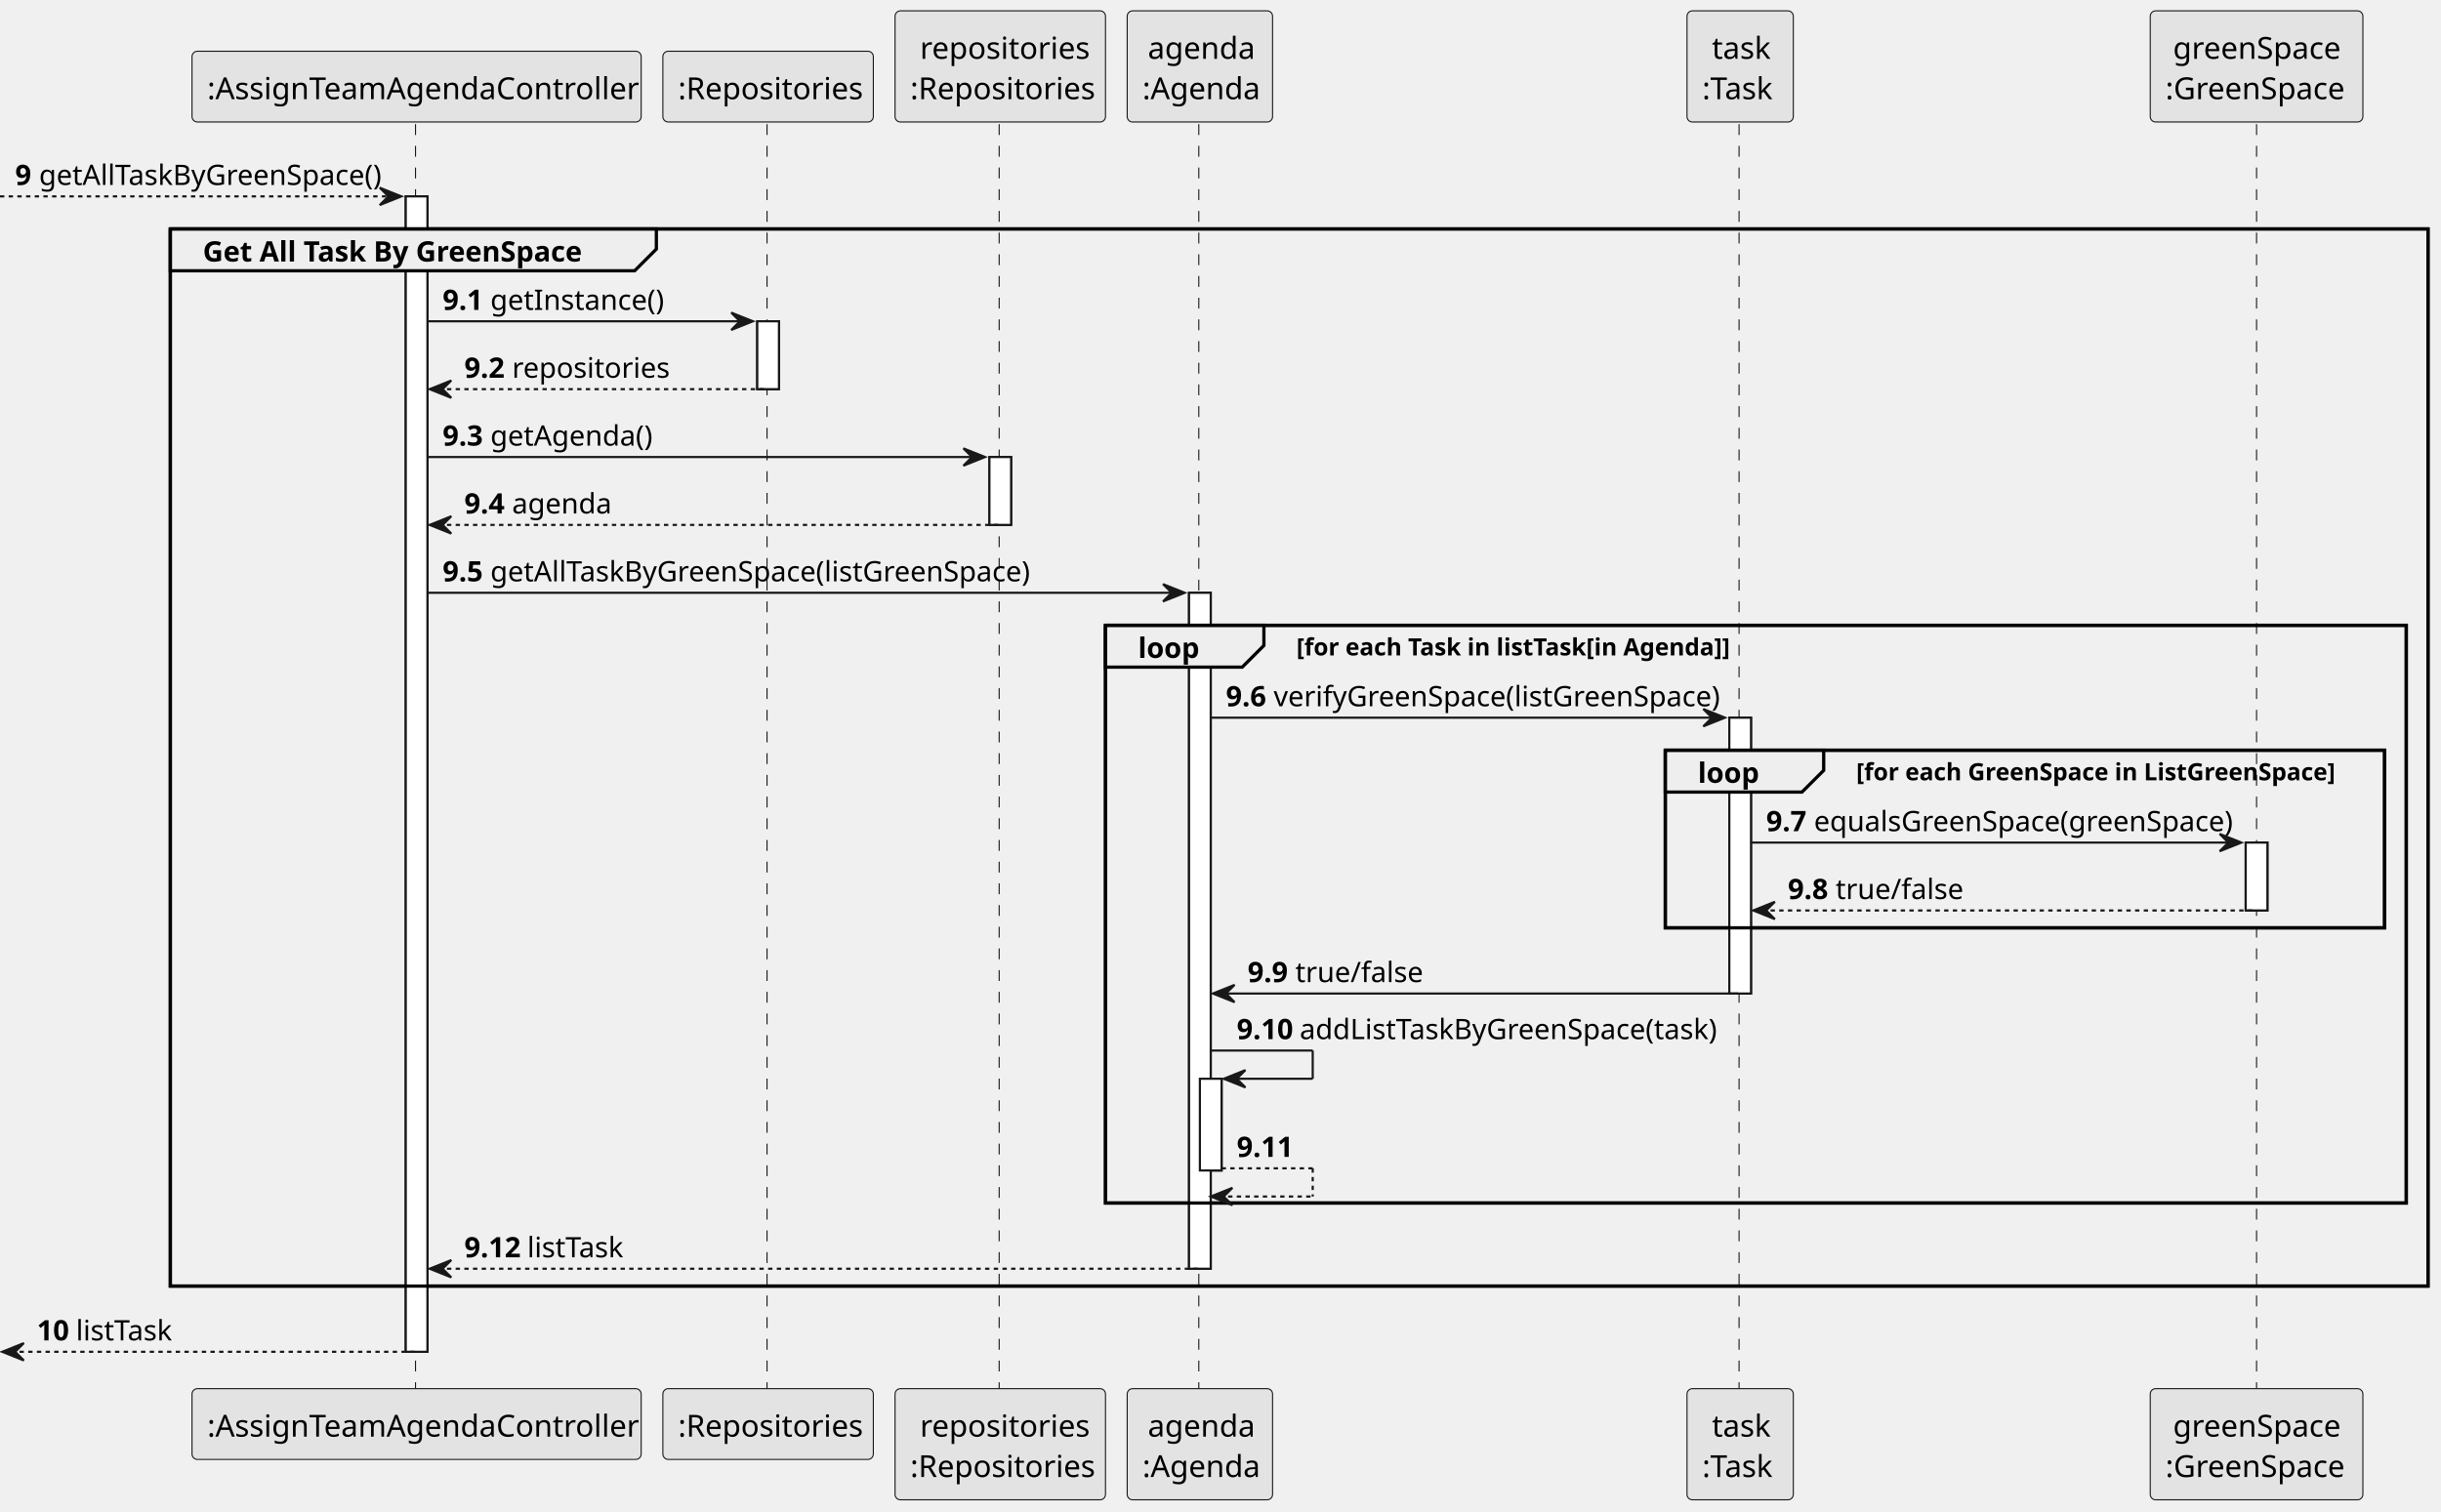
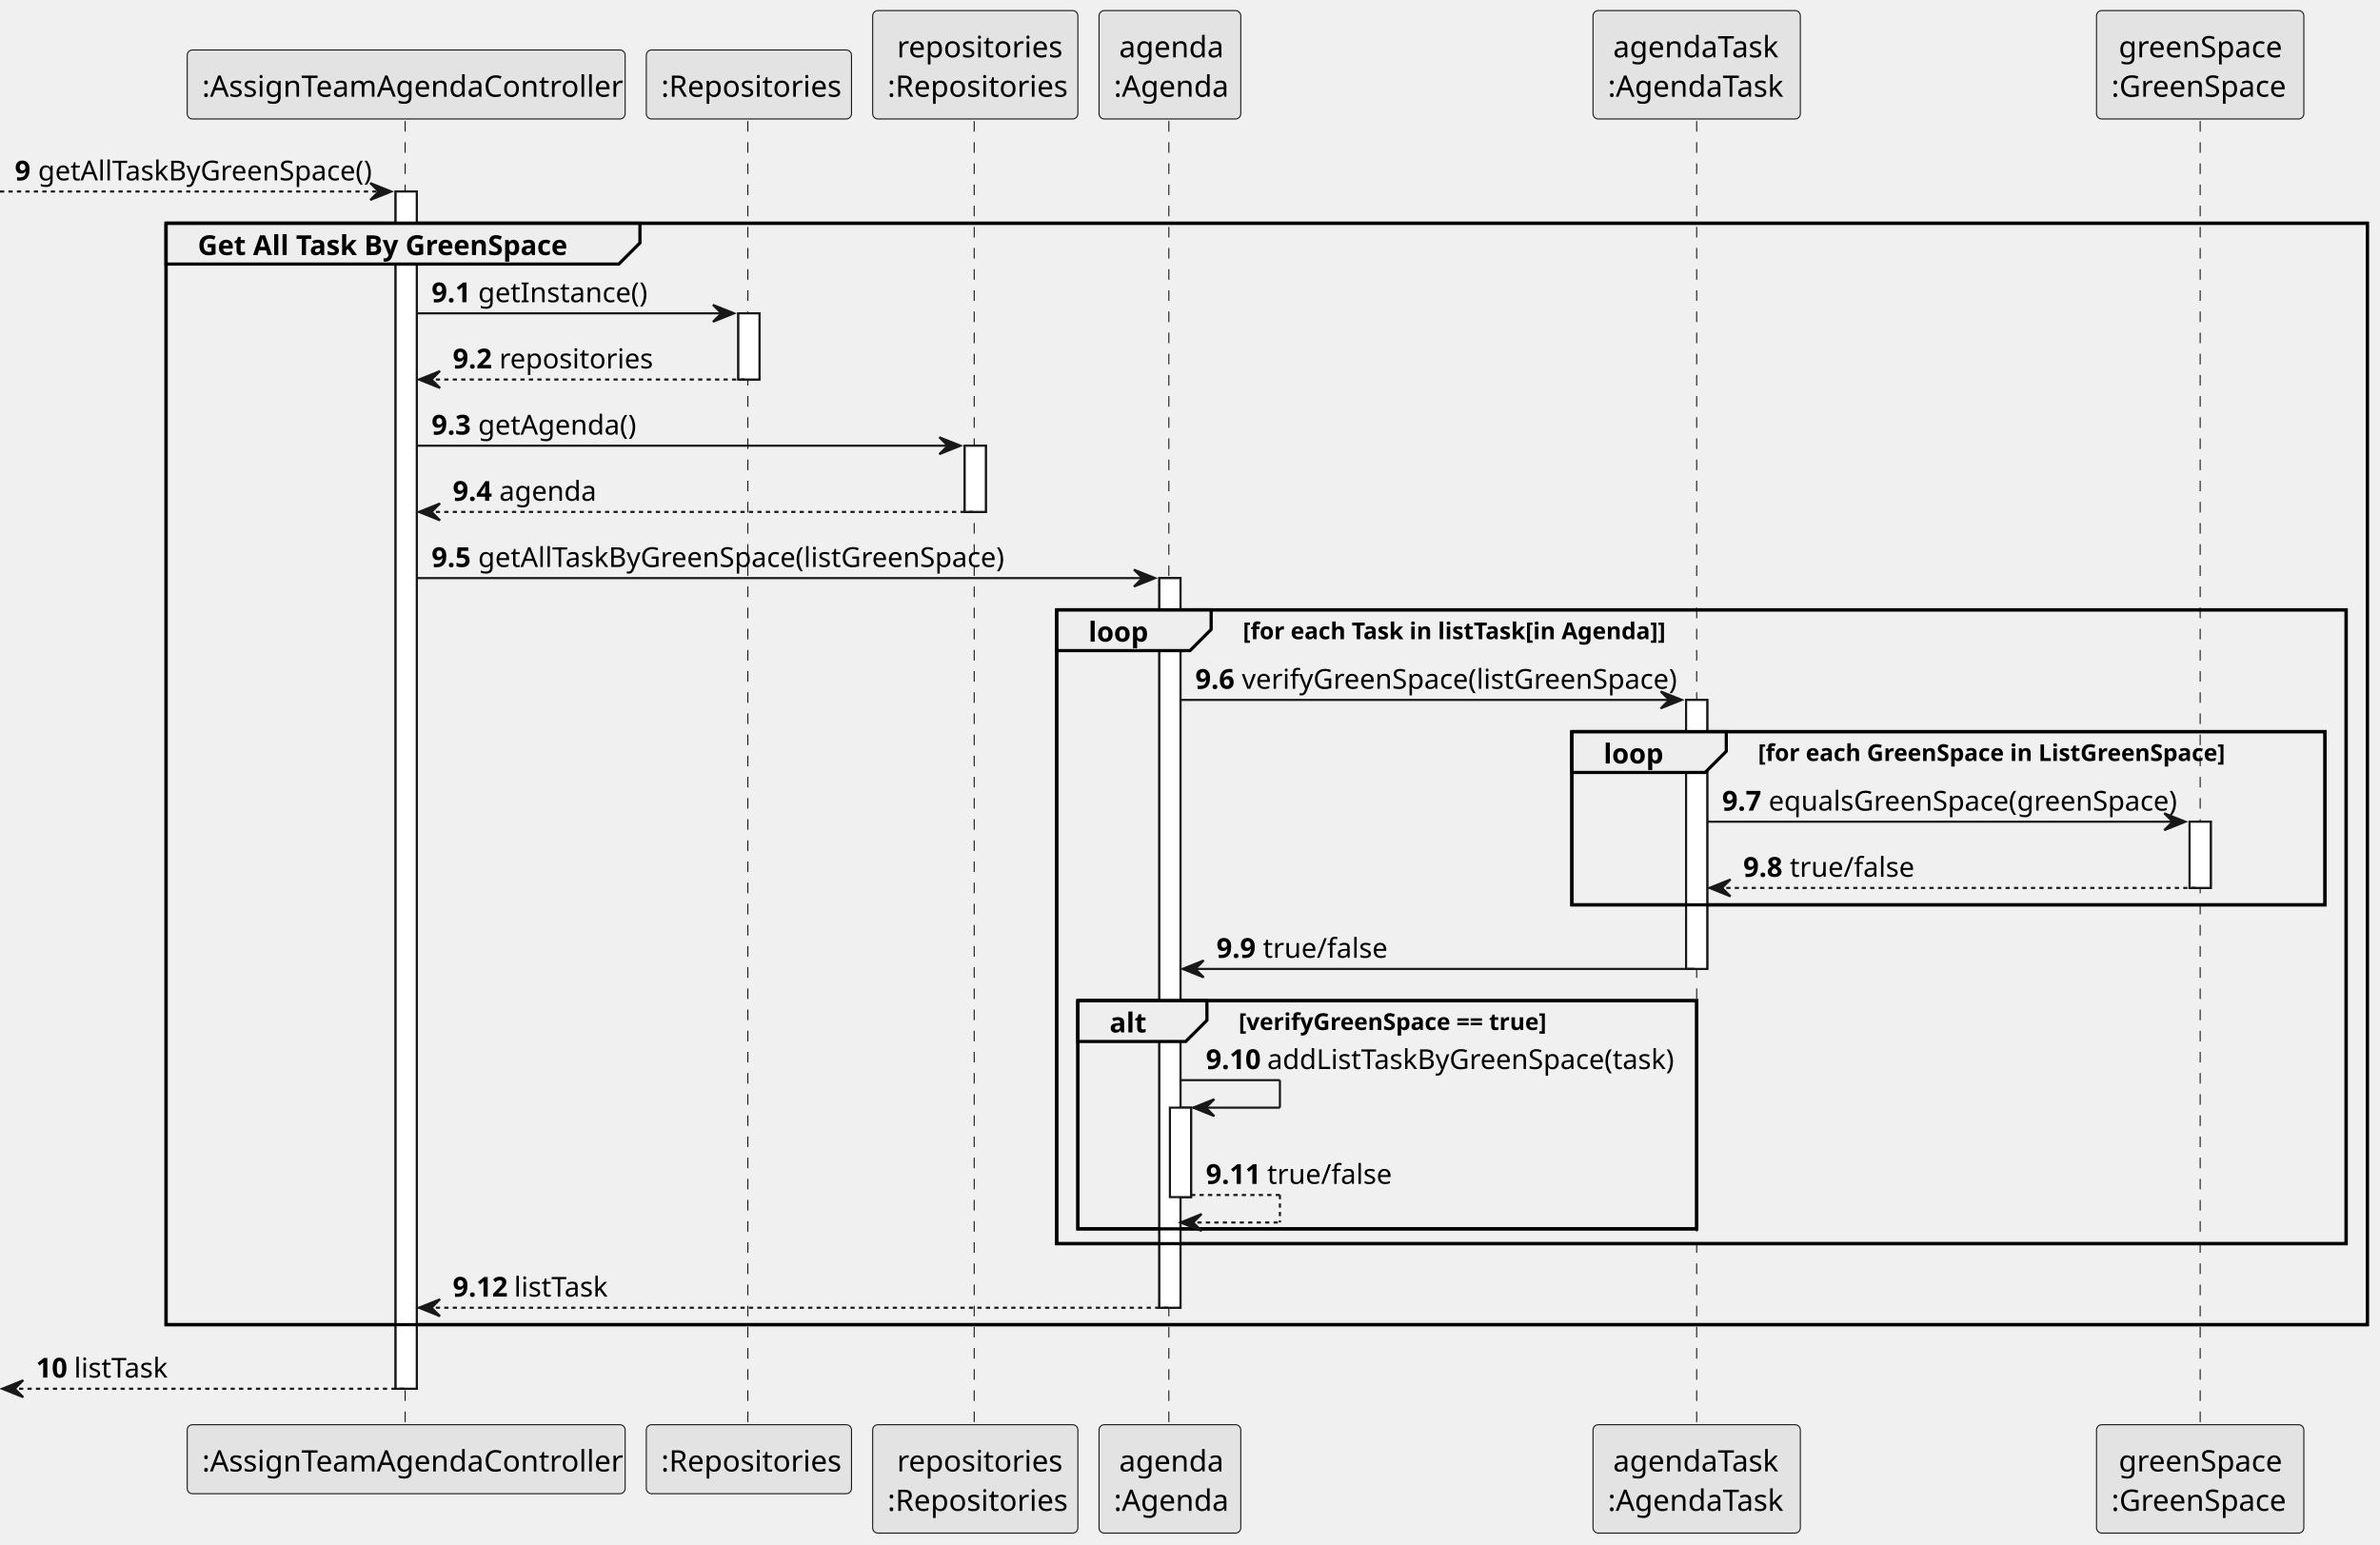
- <svg xmlns="http://www.w3.org/2000/svg" contentStyleType="text/css" height="697px" preserveAspectRatio="none" style="width:1125px;height:697px;background:#FFFFFF;" version="1.1" viewBox="0 0 1125 697" width="1125px" zoomAndPan="magnify">
+ <svg xmlns="http://www.w3.org/2000/svg" contentStyleType="text/css" height="730px" preserveAspectRatio="none" style="width:1125px;height:730px;background:#FFFFFF;" version="1.1" viewBox="0 0 1125 730" width="1125px" zoomAndPan="magnify">
  <defs />
  <g>
-     <rect fill="#FFFFFF" height="532.656" style="stroke:#181818;stroke-width:1.0;" width="10" x="187" y="90.533" />
+     <rect fill="#FFFFFF" height="565.947" style="stroke:#181818;stroke-width:1.0;" width="10" x="187" y="90.533" />
    <rect fill="#FFFFFF" height="31.291" style="stroke:#181818;stroke-width:1.0;" width="10" x="349" y="148.115" />
    <rect fill="#FFFFFF" height="31.291" style="stroke:#181818;stroke-width:1.0;" width="10" x="456" y="210.697" />
-     <rect fill="#FFFFFF" height="311.619" style="stroke:#181818;stroke-width:1.0;" width="10" x="548" y="273.279" />
-     <rect fill="#FFFFFF" height="42.291" style="stroke:#181818;stroke-width:1.0;" width="10" x="553" y="497.316" />
+     <rect fill="#FFFFFF" height="344.91" style="stroke:#181818;stroke-width:1.0;" width="10" x="548" y="273.279" />
+     <rect fill="#FFFFFF" height="42.291" style="stroke:#181818;stroke-width:1.0;" width="10" x="553" y="523.607" />
    <rect fill="#FFFFFF" height="127.164" style="stroke:#181818;stroke-width:1.0;" width="10" x="797" y="330.861" />
    <rect fill="#FFFFFF" height="31.291" style="stroke:#181818;stroke-width:1.0;" width="10" x="1035" y="388.443" />
-     <rect fill="none" height="487.365" style="stroke:#000000;stroke-width:1.5;" width="1040.5" x="78.5" y="105.533" />
-     <rect fill="none" height="266.328" style="stroke:#000000;stroke-width:1.5;" width="599.5" x="509.5" y="288.279" />
-     <rect fill="none" height="81.873" style="stroke:#000000;stroke-width:1.5;" width="331.5" x="767.5" y="345.861" />
-     <line style="stroke:#181818;stroke-width:0.5;stroke-dasharray:5.0,5.0;" x1="191.5" x2="191.5" y1="57.242" y2="641.189" />
-     <line style="stroke:#181818;stroke-width:0.5;stroke-dasharray:5.0,5.0;" x1="353.5" x2="353.5" y1="57.242" y2="641.189" />
-     <line style="stroke:#181818;stroke-width:0.5;stroke-dasharray:5.0,5.0;" x1="460.5" x2="460.5" y1="57.242" y2="641.189" />
-     <line style="stroke:#181818;stroke-width:0.5;stroke-dasharray:5.0,5.0;" x1="552.5" x2="552.5" y1="57.242" y2="641.189" />
-     <line style="stroke:#181818;stroke-width:0.5;stroke-dasharray:5.0,5.0;" x1="801.5" x2="801.5" y1="57.242" y2="641.189" />
-     <line style="stroke:#181818;stroke-width:0.5;stroke-dasharray:5.0,5.0;" x1="1040" x2="1040" y1="57.242" y2="641.189" />
+     <rect fill="none" height="520.656" style="stroke:#000000;stroke-width:1.5;" width="1040.5" x="78.5" y="105.533" />
+     <rect fill="none" height="299.619" style="stroke:#000000;stroke-width:1.5;" width="609.5" x="499.5" y="288.279" />
+     <rect fill="none" height="81.873" style="stroke:#000000;stroke-width:1.5;" width="356" x="743" y="345.861" />
+     <rect fill="none" height="107.873" style="stroke:#000000;stroke-width:1.5;" width="292.5" x="509.5" y="473.025" />
+     <line style="stroke:#181818;stroke-width:0.5;stroke-dasharray:5.0,5.0;" x1="191.5" x2="191.5" y1="57.242" y2="674.481" />
+     <line style="stroke:#181818;stroke-width:0.5;stroke-dasharray:5.0,5.0;" x1="353.5" x2="353.5" y1="57.242" y2="674.481" />
+     <line style="stroke:#181818;stroke-width:0.5;stroke-dasharray:5.0,5.0;" x1="460.5" x2="460.5" y1="57.242" y2="674.481" />
+     <line style="stroke:#181818;stroke-width:0.5;stroke-dasharray:5.0,5.0;" x1="552.5" x2="552.5" y1="57.242" y2="674.481" />
+     <line style="stroke:#181818;stroke-width:0.5;stroke-dasharray:5.0,5.0;" x1="802" x2="802" y1="57.242" y2="674.481" />
+     <line style="stroke:#181818;stroke-width:0.5;stroke-dasharray:5.0,5.0;" x1="1040" x2="1040" y1="57.242" y2="674.481" />
    <rect fill="#E3E3E3" height="32.621" rx="2.5" ry="2.5" style="stroke:#181818;stroke-width:0.5;" width="207" x="88.5" y="23.621" />
    <text fill="#000000" font-family="sans-serif" font-size="14" lengthAdjust="spacing" textLength="193" x="95.5" y="45.728">:AssignTeamAgendaController</text>
-     <rect fill="#E3E3E3" height="32.621" rx="2.5" ry="2.5" style="stroke:#181818;stroke-width:0.5;" width="207" x="88.5" y="640.189" />
-     <text fill="#000000" font-family="sans-serif" font-size="14" lengthAdjust="spacing" textLength="193" x="95.5" y="662.297">:AssignTeamAgendaController</text>
+     <rect fill="#E3E3E3" height="32.621" rx="2.5" ry="2.5" style="stroke:#181818;stroke-width:0.5;" width="207" x="88.5" y="673.481" />
+     <text fill="#000000" font-family="sans-serif" font-size="14" lengthAdjust="spacing" textLength="193" x="95.5" y="695.588">:AssignTeamAgendaController</text>
    <rect fill="#E3E3E3" height="32.621" rx="2.5" ry="2.5" style="stroke:#181818;stroke-width:0.5;" width="97" x="305.5" y="23.621" />
    <text fill="#000000" font-family="sans-serif" font-size="14" lengthAdjust="spacing" textLength="83" x="312.5" y="45.728">:Repositories</text>
-     <rect fill="#E3E3E3" height="32.621" rx="2.5" ry="2.5" style="stroke:#181818;stroke-width:0.5;" width="97" x="305.5" y="640.189" />
-     <text fill="#000000" font-family="sans-serif" font-size="14" lengthAdjust="spacing" textLength="83" x="312.5" y="662.297">:Repositories</text>
+     <rect fill="#E3E3E3" height="32.621" rx="2.5" ry="2.5" style="stroke:#181818;stroke-width:0.5;" width="97" x="305.5" y="673.481" />
+     <text fill="#000000" font-family="sans-serif" font-size="14" lengthAdjust="spacing" textLength="83" x="312.5" y="695.588">:Repositories</text>
    <rect fill="#E3E3E3" height="51.242" rx="2.5" ry="2.5" style="stroke:#181818;stroke-width:0.5;" width="97" x="412.5" y="5" />
    <text fill="#000000" font-family="sans-serif" font-size="14" lengthAdjust="spacing" textLength="74" x="424" y="27.107">repositories</text>
    <text fill="#000000" font-family="sans-serif" font-size="14" lengthAdjust="spacing" textLength="83" x="419.5" y="45.728">:Repositories</text>
-     <rect fill="#E3E3E3" height="51.242" rx="2.5" ry="2.5" style="stroke:#181818;stroke-width:0.5;" width="97" x="412.5" y="640.189" />
-     <text fill="#000000" font-family="sans-serif" font-size="14" lengthAdjust="spacing" textLength="74" x="424" y="662.297">repositories</text>
-     <text fill="#000000" font-family="sans-serif" font-size="14" lengthAdjust="spacing" textLength="83" x="419.5" y="680.918">:Repositories</text>
+     <rect fill="#E3E3E3" height="51.242" rx="2.5" ry="2.5" style="stroke:#181818;stroke-width:0.5;" width="97" x="412.5" y="673.481" />
+     <text fill="#000000" font-family="sans-serif" font-size="14" lengthAdjust="spacing" textLength="74" x="424" y="695.588">repositories</text>
+     <text fill="#000000" font-family="sans-serif" font-size="14" lengthAdjust="spacing" textLength="83" x="419.5" y="714.209">:Repositories</text>
    <rect fill="#E3E3E3" height="51.242" rx="2.5" ry="2.5" style="stroke:#181818;stroke-width:0.5;" width="67" x="519.5" y="5" />
    <text fill="#000000" font-family="sans-serif" font-size="14" lengthAdjust="spacing" textLength="48" x="529" y="27.107">agenda</text>
    <text fill="#000000" font-family="sans-serif" font-size="14" lengthAdjust="spacing" textLength="53" x="526.5" y="45.728">:Agenda</text>
-     <rect fill="#E3E3E3" height="51.242" rx="2.5" ry="2.5" style="stroke:#181818;stroke-width:0.5;" width="67" x="519.5" y="640.189" />
-     <text fill="#000000" font-family="sans-serif" font-size="14" lengthAdjust="spacing" textLength="48" x="529" y="662.297">agenda</text>
-     <text fill="#000000" font-family="sans-serif" font-size="14" lengthAdjust="spacing" textLength="53" x="526.5" y="680.918">:Agenda</text>
-     <rect fill="#E3E3E3" height="51.242" rx="2.5" ry="2.5" style="stroke:#181818;stroke-width:0.5;" width="49" x="777.5" y="5" />
-     <text fill="#000000" font-family="sans-serif" font-size="14" lengthAdjust="spacing" textLength="26" x="789" y="27.107">task</text>
-     <text fill="#000000" font-family="sans-serif" font-size="14" lengthAdjust="spacing" textLength="35" x="784.5" y="45.728">:Task</text>
-     <rect fill="#E3E3E3" height="51.242" rx="2.5" ry="2.5" style="stroke:#181818;stroke-width:0.5;" width="49" x="777.5" y="640.189" />
-     <text fill="#000000" font-family="sans-serif" font-size="14" lengthAdjust="spacing" textLength="26" x="789" y="662.297">task</text>
-     <text fill="#000000" font-family="sans-serif" font-size="14" lengthAdjust="spacing" textLength="35" x="784.5" y="680.918">:Task</text>
+     <rect fill="#E3E3E3" height="51.242" rx="2.5" ry="2.5" style="stroke:#181818;stroke-width:0.5;" width="67" x="519.5" y="673.481" />
+     <text fill="#000000" font-family="sans-serif" font-size="14" lengthAdjust="spacing" textLength="48" x="529" y="695.588">agenda</text>
+     <text fill="#000000" font-family="sans-serif" font-size="14" lengthAdjust="spacing" textLength="53" x="526.5" y="714.209">:Agenda</text>
+     <rect fill="#E3E3E3" height="51.242" rx="2.5" ry="2.5" style="stroke:#181818;stroke-width:0.5;" width="98" x="753" y="5" />
+     <text fill="#000000" font-family="sans-serif" font-size="14" lengthAdjust="spacing" textLength="79" x="762.5" y="27.107">agendaTask</text>
+     <text fill="#000000" font-family="sans-serif" font-size="14" lengthAdjust="spacing" textLength="84" x="760" y="45.728">:AgendaTask</text>
+     <rect fill="#E3E3E3" height="51.242" rx="2.5" ry="2.5" style="stroke:#181818;stroke-width:0.5;" width="98" x="753" y="673.481" />
+     <text fill="#000000" font-family="sans-serif" font-size="14" lengthAdjust="spacing" textLength="79" x="762.5" y="695.588">agendaTask</text>
+     <text fill="#000000" font-family="sans-serif" font-size="14" lengthAdjust="spacing" textLength="84" x="760" y="714.209">:AgendaTask</text>
    <rect fill="#E3E3E3" height="51.242" rx="2.5" ry="2.5" style="stroke:#181818;stroke-width:0.5;" width="98" x="991" y="5" />
    <text fill="#000000" font-family="sans-serif" font-size="14" lengthAdjust="spacing" textLength="77" x="1001.5" y="27.107">greenSpace</text>
    <text fill="#000000" font-family="sans-serif" font-size="14" lengthAdjust="spacing" textLength="84" x="998" y="45.728">:GreenSpace</text>
-     <rect fill="#E3E3E3" height="51.242" rx="2.5" ry="2.5" style="stroke:#181818;stroke-width:0.5;" width="98" x="991" y="640.189" />
-     <text fill="#000000" font-family="sans-serif" font-size="14" lengthAdjust="spacing" textLength="77" x="1001.5" y="662.297">greenSpace</text>
-     <text fill="#000000" font-family="sans-serif" font-size="14" lengthAdjust="spacing" textLength="84" x="998" y="680.918">:GreenSpace</text>
-     <rect fill="#FFFFFF" height="532.656" style="stroke:#181818;stroke-width:1.0;" width="10" x="187" y="90.533" />
+     <rect fill="#E3E3E3" height="51.242" rx="2.5" ry="2.5" style="stroke:#181818;stroke-width:0.5;" width="98" x="991" y="673.481" />
+     <text fill="#000000" font-family="sans-serif" font-size="14" lengthAdjust="spacing" textLength="77" x="1001.5" y="695.588">greenSpace</text>
+     <text fill="#000000" font-family="sans-serif" font-size="14" lengthAdjust="spacing" textLength="84" x="998" y="714.209">:GreenSpace</text>
+     <rect fill="#FFFFFF" height="565.947" style="stroke:#181818;stroke-width:1.0;" width="10" x="187" y="90.533" />
    <rect fill="#FFFFFF" height="31.291" style="stroke:#181818;stroke-width:1.0;" width="10" x="349" y="148.115" />
    <rect fill="#FFFFFF" height="31.291" style="stroke:#181818;stroke-width:1.0;" width="10" x="456" y="210.697" />
-     <rect fill="#FFFFFF" height="311.619" style="stroke:#181818;stroke-width:1.0;" width="10" x="548" y="273.279" />
-     <rect fill="#FFFFFF" height="42.291" style="stroke:#181818;stroke-width:1.0;" width="10" x="553" y="497.316" />
+     <rect fill="#FFFFFF" height="344.91" style="stroke:#181818;stroke-width:1.0;" width="10" x="548" y="273.279" />
+     <rect fill="#FFFFFF" height="42.291" style="stroke:#181818;stroke-width:1.0;" width="10" x="553" y="523.607" />
    <rect fill="#FFFFFF" height="127.164" style="stroke:#181818;stroke-width:1.0;" width="10" x="797" y="330.861" />
    <rect fill="#FFFFFF" height="31.291" style="stroke:#181818;stroke-width:1.0;" width="10" x="1035" y="388.443" />
    <polygon fill="#181818" points="175,86.533,185,90.533,175,94.533,179,90.533" style="stroke:#181818;stroke-width:1.0;" />
    <line style="stroke:#181818;stroke-width:1.0;stroke-dasharray:2.0,2.0;" x1="0" x2="181" y1="90.533" y2="90.533" />
    <text fill="#000000" font-family="sans-serif" font-size="13" font-weight="bold" lengthAdjust="spacing" textLength="7" x="7" y="85.27">9</text>
    <text fill="#000000" font-family="sans-serif" font-size="13" lengthAdjust="spacing" textLength="157" x="18" y="85.27">getAllTaskByGreenSpace()</text>
    <path d="M78.5,105.533 L302.5,105.533 L302.5,114.824 L292.5,124.824 L78.5,124.824 L78.5,105.533 " fill="#EEEEEE" style="stroke:#000000;stroke-width:1.5;" />
-     <rect fill="none" height="487.365" style="stroke:#000000;stroke-width:1.5;" width="1040.5" x="78.5" y="105.533" />
+     <rect fill="none" height="520.656" style="stroke:#000000;stroke-width:1.5;" width="1040.5" x="78.5" y="105.533" />
    <text fill="#000000" font-family="sans-serif" font-size="13" font-weight="bold" lengthAdjust="spacing" textLength="179" x="93.5" y="120.561">Get All Task By GreenSpace</text>
    <polygon fill="#181818" points="337,144.115,347,148.115,337,152.115,341,148.115" style="stroke:#181818;stroke-width:1.0;" />
    <line style="stroke:#181818;stroke-width:1.0;" x1="197" x2="343" y1="148.115" y2="148.115" />
    <text fill="#000000" font-family="sans-serif" font-size="13" font-weight="bold" lengthAdjust="spacing" textLength="18" x="204" y="142.852">9.1</text>
    <text fill="#000000" font-family="sans-serif" font-size="13" lengthAdjust="spacing" textLength="75" x="226" y="142.852">getInstance()</text>
    <polygon fill="#181818" points="208,175.406,198,179.406,208,183.406,204,179.406" style="stroke:#181818;stroke-width:1.0;" />
    <line style="stroke:#181818;stroke-width:1.0;stroke-dasharray:2.0,2.0;" x1="202" x2="353" y1="179.406" y2="179.406" />
    <text fill="#000000" font-family="sans-serif" font-size="13" font-weight="bold" lengthAdjust="spacing" textLength="18" x="214" y="174.144">9.2</text>
    <text fill="#000000" font-family="sans-serif" font-size="13" lengthAdjust="spacing" textLength="67" x="236" y="174.144">repositories</text>
    <polygon fill="#181818" points="444,206.697,454,210.697,444,214.697,448,210.697" style="stroke:#181818;stroke-width:1.0;" />
    <line style="stroke:#181818;stroke-width:1.0;" x1="197" x2="450" y1="210.697" y2="210.697" />
    <text fill="#000000" font-family="sans-serif" font-size="13" font-weight="bold" lengthAdjust="spacing" textLength="18" x="204" y="205.435">9.3</text>
    <text fill="#000000" font-family="sans-serif" font-size="13" lengthAdjust="spacing" textLength="70" x="226" y="205.435">getAgenda()</text>
    <polygon fill="#181818" points="208,237.988,198,241.988,208,245.988,204,241.988" style="stroke:#181818;stroke-width:1.0;" />
    <line style="stroke:#181818;stroke-width:1.0;stroke-dasharray:2.0,2.0;" x1="202" x2="460" y1="241.988" y2="241.988" />
    <text fill="#000000" font-family="sans-serif" font-size="13" font-weight="bold" lengthAdjust="spacing" textLength="18" x="214" y="236.726">9.4</text>
    <text fill="#000000" font-family="sans-serif" font-size="13" lengthAdjust="spacing" textLength="42" x="236" y="236.726">agenda</text>
    <polygon fill="#181818" points="536,269.279,546,273.279,536,277.279,540,273.279" style="stroke:#181818;stroke-width:1.0;" />
    <line style="stroke:#181818;stroke-width:1.0;" x1="197" x2="542" y1="273.279" y2="273.279" />
    <text fill="#000000" font-family="sans-serif" font-size="13" font-weight="bold" lengthAdjust="spacing" textLength="18" x="204" y="268.017">9.5</text>
    <text fill="#000000" font-family="sans-serif" font-size="13" lengthAdjust="spacing" textLength="246" x="226" y="268.017">getAllTaskByGreenSpace(listGreenSpace)</text>
-     <path d="M509.5,288.279 L582.5,288.279 L582.5,297.57 L572.5,307.57 L509.5,307.57 L509.5,288.279 " fill="#EEEEEE" style="stroke:#000000;stroke-width:1.5;" />
-     <rect fill="none" height="266.328" style="stroke:#000000;stroke-width:1.5;" width="599.5" x="509.5" y="288.279" />
-     <text fill="#000000" font-family="sans-serif" font-size="13" font-weight="bold" lengthAdjust="spacing" textLength="28" x="524.5" y="303.308">loop</text>
-     <text fill="#000000" font-family="sans-serif" font-size="11" font-weight="bold" lengthAdjust="spacing" textLength="206" x="597.5" y="302.149">[for each Task in listTask[in Agenda]]</text>
+     <path d="M499.5,288.279 L572.5,288.279 L572.5,297.57 L562.5,307.57 L499.5,307.57 L499.5,288.279 " fill="#EEEEEE" style="stroke:#000000;stroke-width:1.5;" />
+     <rect fill="none" height="299.619" style="stroke:#000000;stroke-width:1.5;" width="609.5" x="499.5" y="288.279" />
+     <text fill="#000000" font-family="sans-serif" font-size="13" font-weight="bold" lengthAdjust="spacing" textLength="28" x="514.5" y="303.308">loop</text>
+     <text fill="#000000" font-family="sans-serif" font-size="11" font-weight="bold" lengthAdjust="spacing" textLength="206" x="587.5" y="302.149">[for each Task in listTask[in Agenda]]</text>
    <polygon fill="#181818" points="785,326.861,795,330.861,785,334.861,789,330.861" style="stroke:#181818;stroke-width:1.0;" />
    <line style="stroke:#181818;stroke-width:1.0;" x1="558" x2="791" y1="330.861" y2="330.861" />
    <text fill="#000000" font-family="sans-serif" font-size="13" font-weight="bold" lengthAdjust="spacing" textLength="18" x="565" y="325.599">9.6</text>
    <text fill="#000000" font-family="sans-serif" font-size="13" lengthAdjust="spacing" textLength="198" x="587" y="325.599">verifyGreenSpace(listGreenSpace)</text>
-     <path d="M767.5,345.861 L840.5,345.861 L840.5,355.152 L830.5,365.152 L767.5,365.152 L767.5,345.861 " fill="#EEEEEE" style="stroke:#000000;stroke-width:1.5;" />
-     <rect fill="none" height="81.873" style="stroke:#000000;stroke-width:1.5;" width="331.5" x="767.5" y="345.861" />
-     <text fill="#000000" font-family="sans-serif" font-size="13" font-weight="bold" lengthAdjust="spacing" textLength="28" x="782.5" y="360.89">loop</text>
-     <text fill="#000000" font-family="sans-serif" font-size="11" font-weight="bold" lengthAdjust="spacing" textLength="227" x="855.5" y="359.731">[for each GreenSpace in ListGreenSpace]</text>
+     <path d="M743,345.861 L816,345.861 L816,355.152 L806,365.152 L743,365.152 L743,345.861 " fill="#EEEEEE" style="stroke:#000000;stroke-width:1.5;" />
+     <rect fill="none" height="81.873" style="stroke:#000000;stroke-width:1.5;" width="356" x="743" y="345.861" />
+     <text fill="#000000" font-family="sans-serif" font-size="13" font-weight="bold" lengthAdjust="spacing" textLength="28" x="758" y="360.89">loop</text>
+     <text fill="#000000" font-family="sans-serif" font-size="11" font-weight="bold" lengthAdjust="spacing" textLength="227" x="831" y="359.731">[for each GreenSpace in ListGreenSpace]</text>
    <polygon fill="#181818" points="1023,384.443,1033,388.443,1023,392.443,1027,388.443" style="stroke:#181818;stroke-width:1.0;" />
    <line style="stroke:#181818;stroke-width:1.0;" x1="807" x2="1029" y1="388.443" y2="388.443" />
    <text fill="#000000" font-family="sans-serif" font-size="13" font-weight="bold" lengthAdjust="spacing" textLength="18" x="814" y="383.181">9.7</text>
    <text fill="#000000" font-family="sans-serif" font-size="13" lengthAdjust="spacing" textLength="187" x="836" y="383.181">equalsGreenSpace(greenSpace)</text>
    <polygon fill="#181818" points="818,415.734,808,419.734,818,423.734,814,419.734" style="stroke:#181818;stroke-width:1.0;" />
    <line style="stroke:#181818;stroke-width:1.0;stroke-dasharray:2.0,2.0;" x1="812" x2="1039" y1="419.734" y2="419.734" />
    <text fill="#000000" font-family="sans-serif" font-size="13" font-weight="bold" lengthAdjust="spacing" textLength="18" x="824" y="414.472">9.8</text>
    <text fill="#000000" font-family="sans-serif" font-size="13" lengthAdjust="spacing" textLength="53" x="846" y="414.472">true/false</text>
    <polygon fill="#181818" points="569,454.025,559,458.025,569,462.025,565,458.025" style="stroke:#181818;stroke-width:1.0;" />
    <line style="stroke:#181818;stroke-width:1.0;" x1="563" x2="801" y1="458.025" y2="458.025" />
    <text fill="#000000" font-family="sans-serif" font-size="13" font-weight="bold" lengthAdjust="spacing" textLength="18" x="575" y="452.763">9.9</text>
    <text fill="#000000" font-family="sans-serif" font-size="13" lengthAdjust="spacing" textLength="53" x="597" y="452.763">true/false</text>
-     <line style="stroke:#181818;stroke-width:1.0;" x1="558" x2="605" y1="484.316" y2="484.316" />
-     <line style="stroke:#181818;stroke-width:1.0;" x1="605" x2="605" y1="484.316" y2="497.316" />
-     <line style="stroke:#181818;stroke-width:1.0;" x1="564" x2="605" y1="497.316" y2="497.316" />
-     <polygon fill="#181818" points="574,493.316,564,497.316,574,501.316,570,497.316" style="stroke:#181818;stroke-width:1.0;" />
-     <text fill="#000000" font-family="sans-serif" font-size="13" font-weight="bold" lengthAdjust="spacing" textLength="25" x="570" y="479.054">9.10</text>
-     <text fill="#000000" font-family="sans-serif" font-size="13" lengthAdjust="spacing" textLength="191" x="599" y="479.054">addListTaskByGreenSpace(task)</text>
-     <line style="stroke:#181818;stroke-width:1.0;stroke-dasharray:2.0,2.0;" x1="563" x2="605" y1="538.607" y2="538.607" />
-     <line style="stroke:#181818;stroke-width:1.0;stroke-dasharray:2.0,2.0;" x1="605" x2="605" y1="538.607" y2="551.607" />
-     <line style="stroke:#181818;stroke-width:1.0;stroke-dasharray:2.0,2.0;" x1="558" x2="605" y1="551.607" y2="551.607" />
-     <polygon fill="#181818" points="568,547.607,558,551.607,568,555.607,564,551.607" style="stroke:#181818;stroke-width:1.0;" />
-     <text fill="#000000" font-family="sans-serif" font-size="13" font-weight="bold" lengthAdjust="spacing" textLength="25" x="570" y="533.345">9.11</text>
-     <text fill="#000000" font-family="sans-serif" font-size="13" lengthAdjust="spacing" textLength="4" x="599" y="533.345"> </text>
-     <polygon fill="#181818" points="208,580.898,198,584.898,208,588.898,204,584.898" style="stroke:#181818;stroke-width:1.0;" />
-     <line style="stroke:#181818;stroke-width:1.0;stroke-dasharray:2.0,2.0;" x1="202" x2="552" y1="584.898" y2="584.898" />
-     <text fill="#000000" font-family="sans-serif" font-size="13" font-weight="bold" lengthAdjust="spacing" textLength="25" x="214" y="579.636">9.12</text>
-     <text fill="#000000" font-family="sans-serif" font-size="13" lengthAdjust="spacing" textLength="45" x="243" y="579.636">listTask</text>
-     <polygon fill="#181818" points="11,619.189,1,623.189,11,627.189,7,623.189" style="stroke:#181818;stroke-width:1.0;" />
-     <line style="stroke:#181818;stroke-width:1.0;stroke-dasharray:2.0,2.0;" x1="5" x2="191" y1="623.189" y2="623.189" />
-     <text fill="#000000" font-family="sans-serif" font-size="13" font-weight="bold" lengthAdjust="spacing" textLength="14" x="17" y="617.927">10</text>
-     <text fill="#000000" font-family="sans-serif" font-size="13" lengthAdjust="spacing" textLength="45" x="35" y="617.927">listTask</text>
+     <path d="M509.5,473.025 L570.5,473.025 L570.5,482.316 L560.5,492.316 L509.5,492.316 L509.5,473.025 " fill="#EEEEEE" style="stroke:#000000;stroke-width:1.5;" />
+     <rect fill="none" height="107.873" style="stroke:#000000;stroke-width:1.5;" width="292.5" x="509.5" y="473.025" />
+     <text fill="#000000" font-family="sans-serif" font-size="13" font-weight="bold" lengthAdjust="spacing" textLength="16" x="524.5" y="488.054">alt</text>
+     <text fill="#000000" font-family="sans-serif" font-size="11" font-weight="bold" lengthAdjust="spacing" textLength="147" x="585.5" y="486.896">[verifyGreenSpace == true]</text>
+     <line style="stroke:#181818;stroke-width:1.0;" x1="558" x2="605" y1="510.607" y2="510.607" />
+     <line style="stroke:#181818;stroke-width:1.0;" x1="605" x2="605" y1="510.607" y2="523.607" />
+     <line style="stroke:#181818;stroke-width:1.0;" x1="564" x2="605" y1="523.607" y2="523.607" />
+     <polygon fill="#181818" points="574,519.607,564,523.607,574,527.607,570,523.607" style="stroke:#181818;stroke-width:1.0;" />
+     <text fill="#000000" font-family="sans-serif" font-size="13" font-weight="bold" lengthAdjust="spacing" textLength="25" x="570" y="505.345">9.10</text>
+     <text fill="#000000" font-family="sans-serif" font-size="13" lengthAdjust="spacing" textLength="191" x="599" y="505.345">addListTaskByGreenSpace(task)</text>
+     <line style="stroke:#181818;stroke-width:1.0;stroke-dasharray:2.0,2.0;" x1="563" x2="605" y1="564.898" y2="564.898" />
+     <line style="stroke:#181818;stroke-width:1.0;stroke-dasharray:2.0,2.0;" x1="605" x2="605" y1="564.898" y2="577.898" />
+     <line style="stroke:#181818;stroke-width:1.0;stroke-dasharray:2.0,2.0;" x1="558" x2="605" y1="577.898" y2="577.898" />
+     <polygon fill="#181818" points="568,573.898,558,577.898,568,581.898,564,577.898" style="stroke:#181818;stroke-width:1.0;" />
+     <text fill="#000000" font-family="sans-serif" font-size="13" font-weight="bold" lengthAdjust="spacing" textLength="25" x="570" y="559.636">9.11</text>
+     <text fill="#000000" font-family="sans-serif" font-size="13" lengthAdjust="spacing" textLength="53" x="599" y="559.636">true/false</text>
+     <polygon fill="#181818" points="208,614.189,198,618.189,208,622.189,204,618.189" style="stroke:#181818;stroke-width:1.0;" />
+     <line style="stroke:#181818;stroke-width:1.0;stroke-dasharray:2.0,2.0;" x1="202" x2="552" y1="618.189" y2="618.189" />
+     <text fill="#000000" font-family="sans-serif" font-size="13" font-weight="bold" lengthAdjust="spacing" textLength="25" x="214" y="612.927">9.12</text>
+     <text fill="#000000" font-family="sans-serif" font-size="13" lengthAdjust="spacing" textLength="45" x="243" y="612.927">listTask</text>
+     <polygon fill="#181818" points="11,652.481,1,656.481,11,660.481,7,656.481" style="stroke:#181818;stroke-width:1.0;" />
+     <line style="stroke:#181818;stroke-width:1.0;stroke-dasharray:2.0,2.0;" x1="5" x2="191" y1="656.481" y2="656.481" />
+     <text fill="#000000" font-family="sans-serif" font-size="13" font-weight="bold" lengthAdjust="spacing" textLength="14" x="17" y="651.218">10</text>
+     <text fill="#000000" font-family="sans-serif" font-size="13" lengthAdjust="spacing" textLength="45" x="35" y="651.218">listTask</text>
  </g>
</svg>
